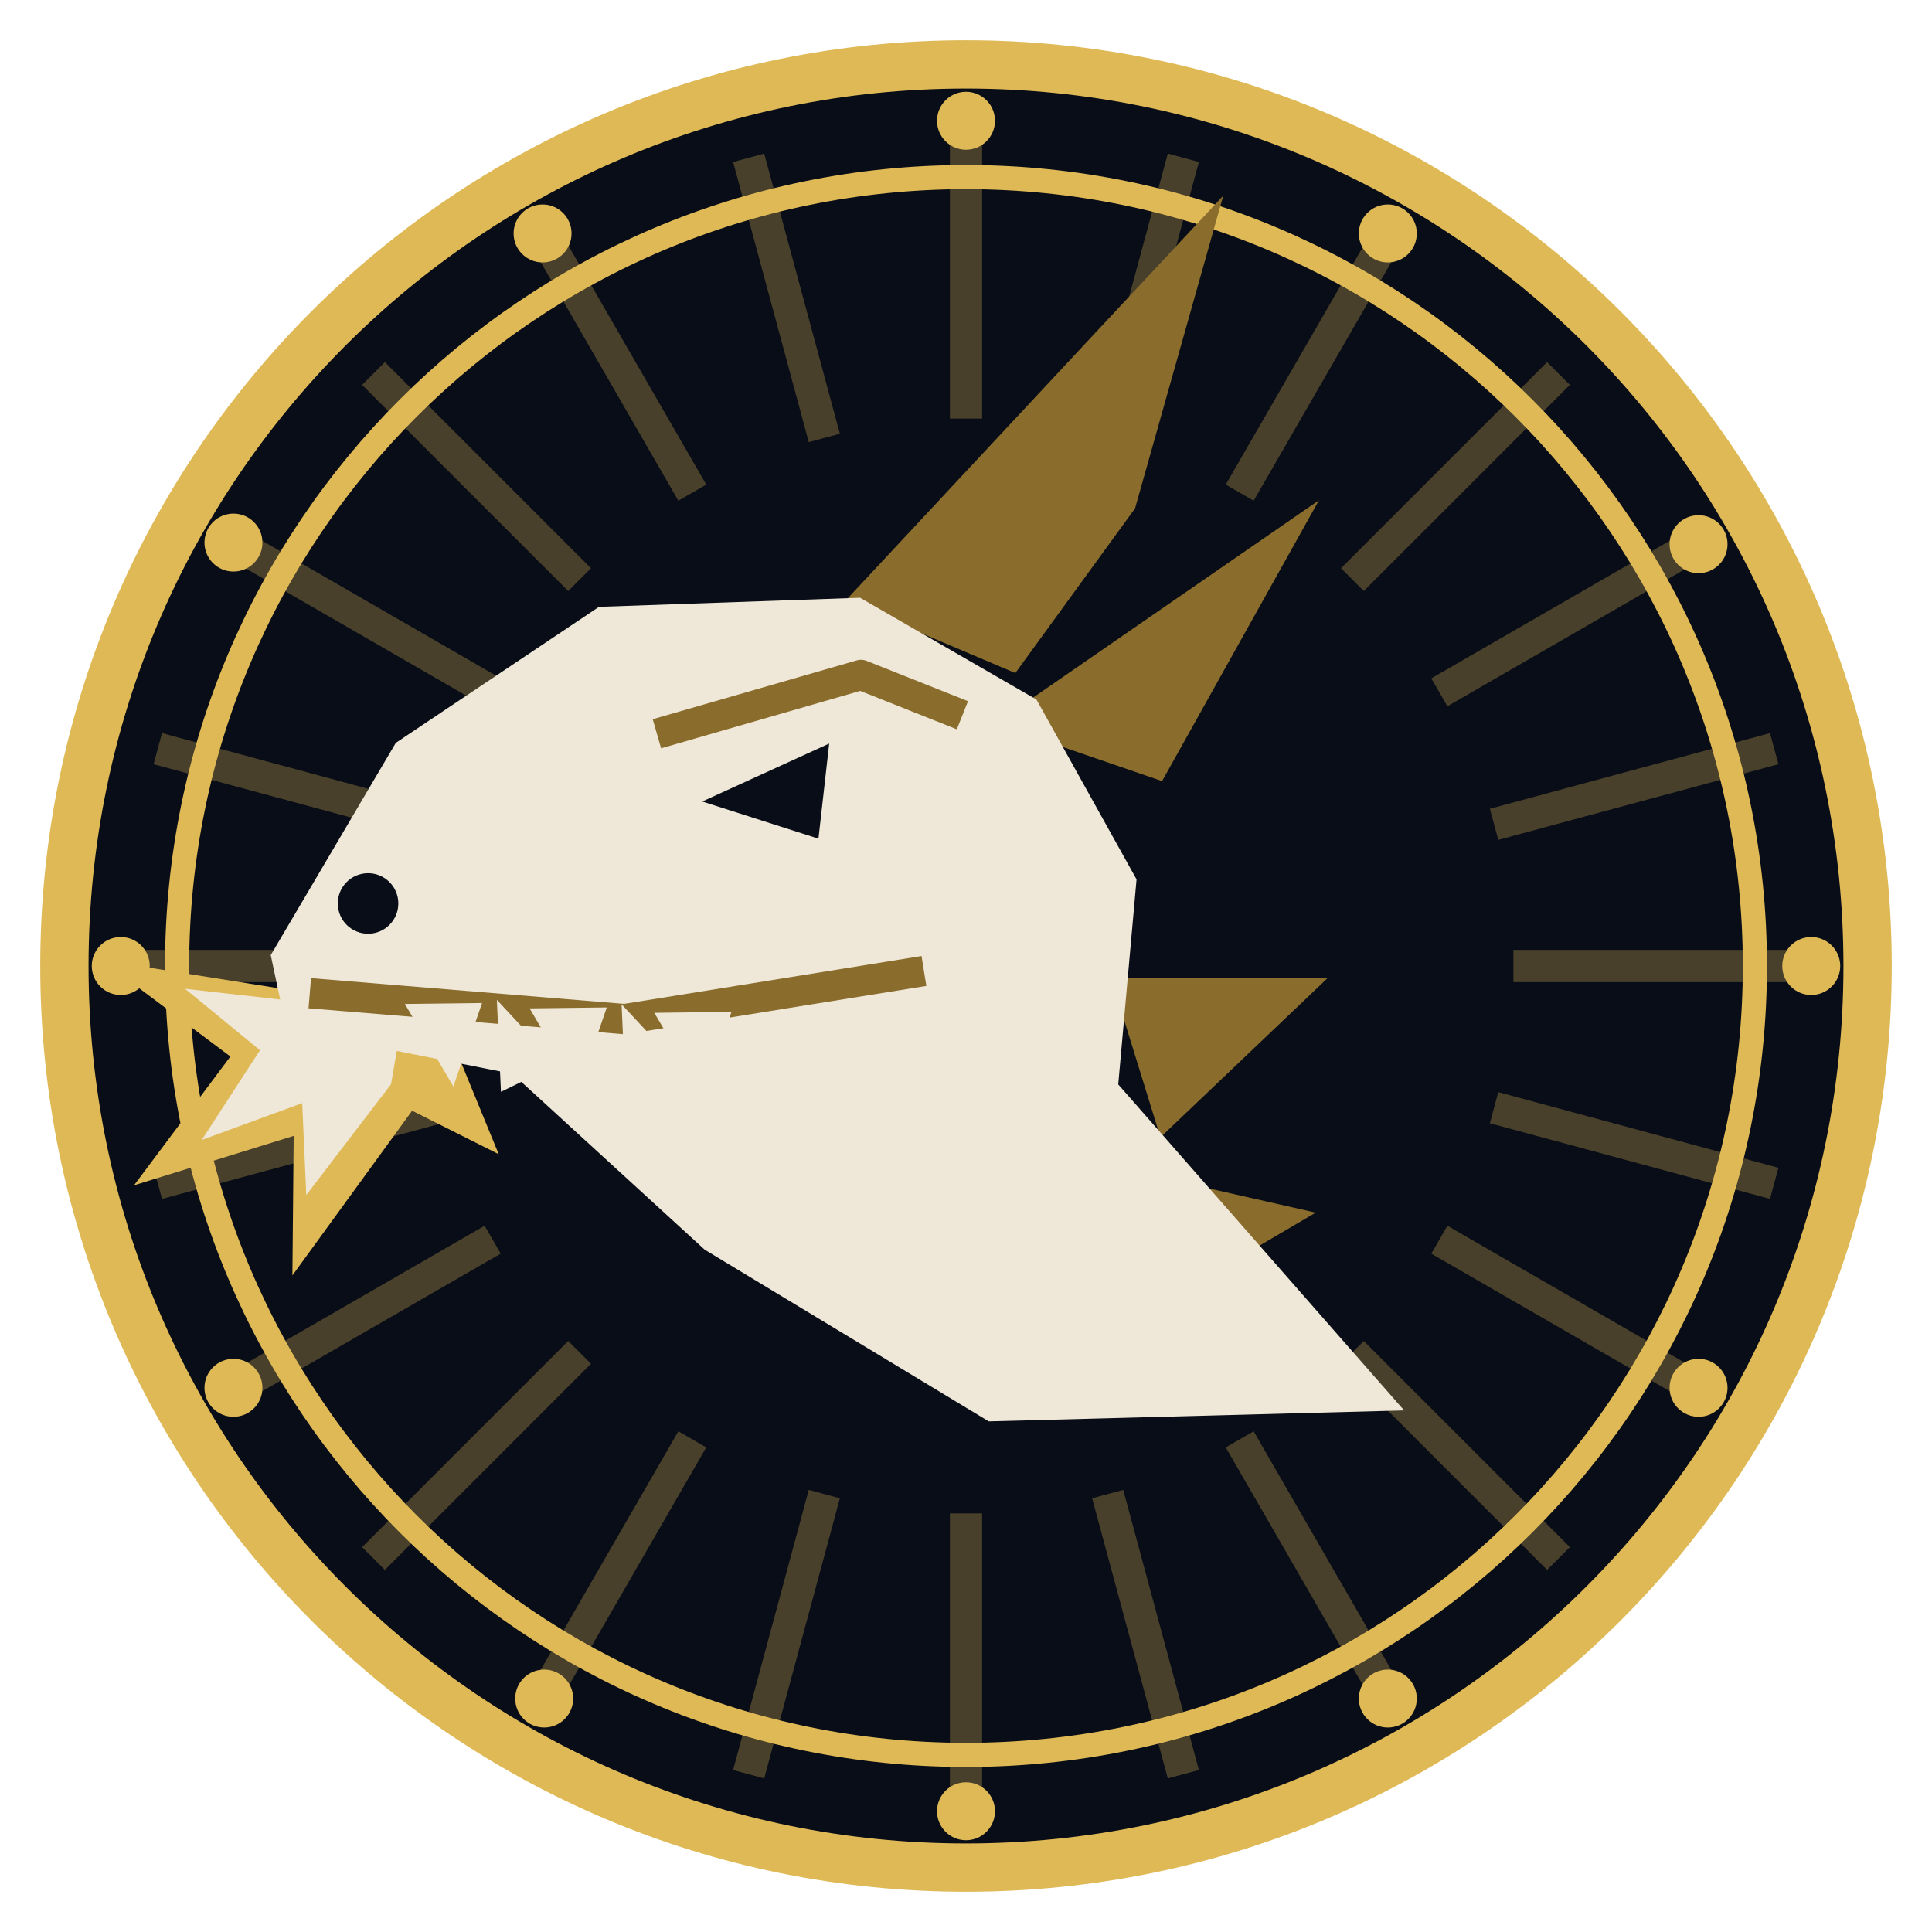
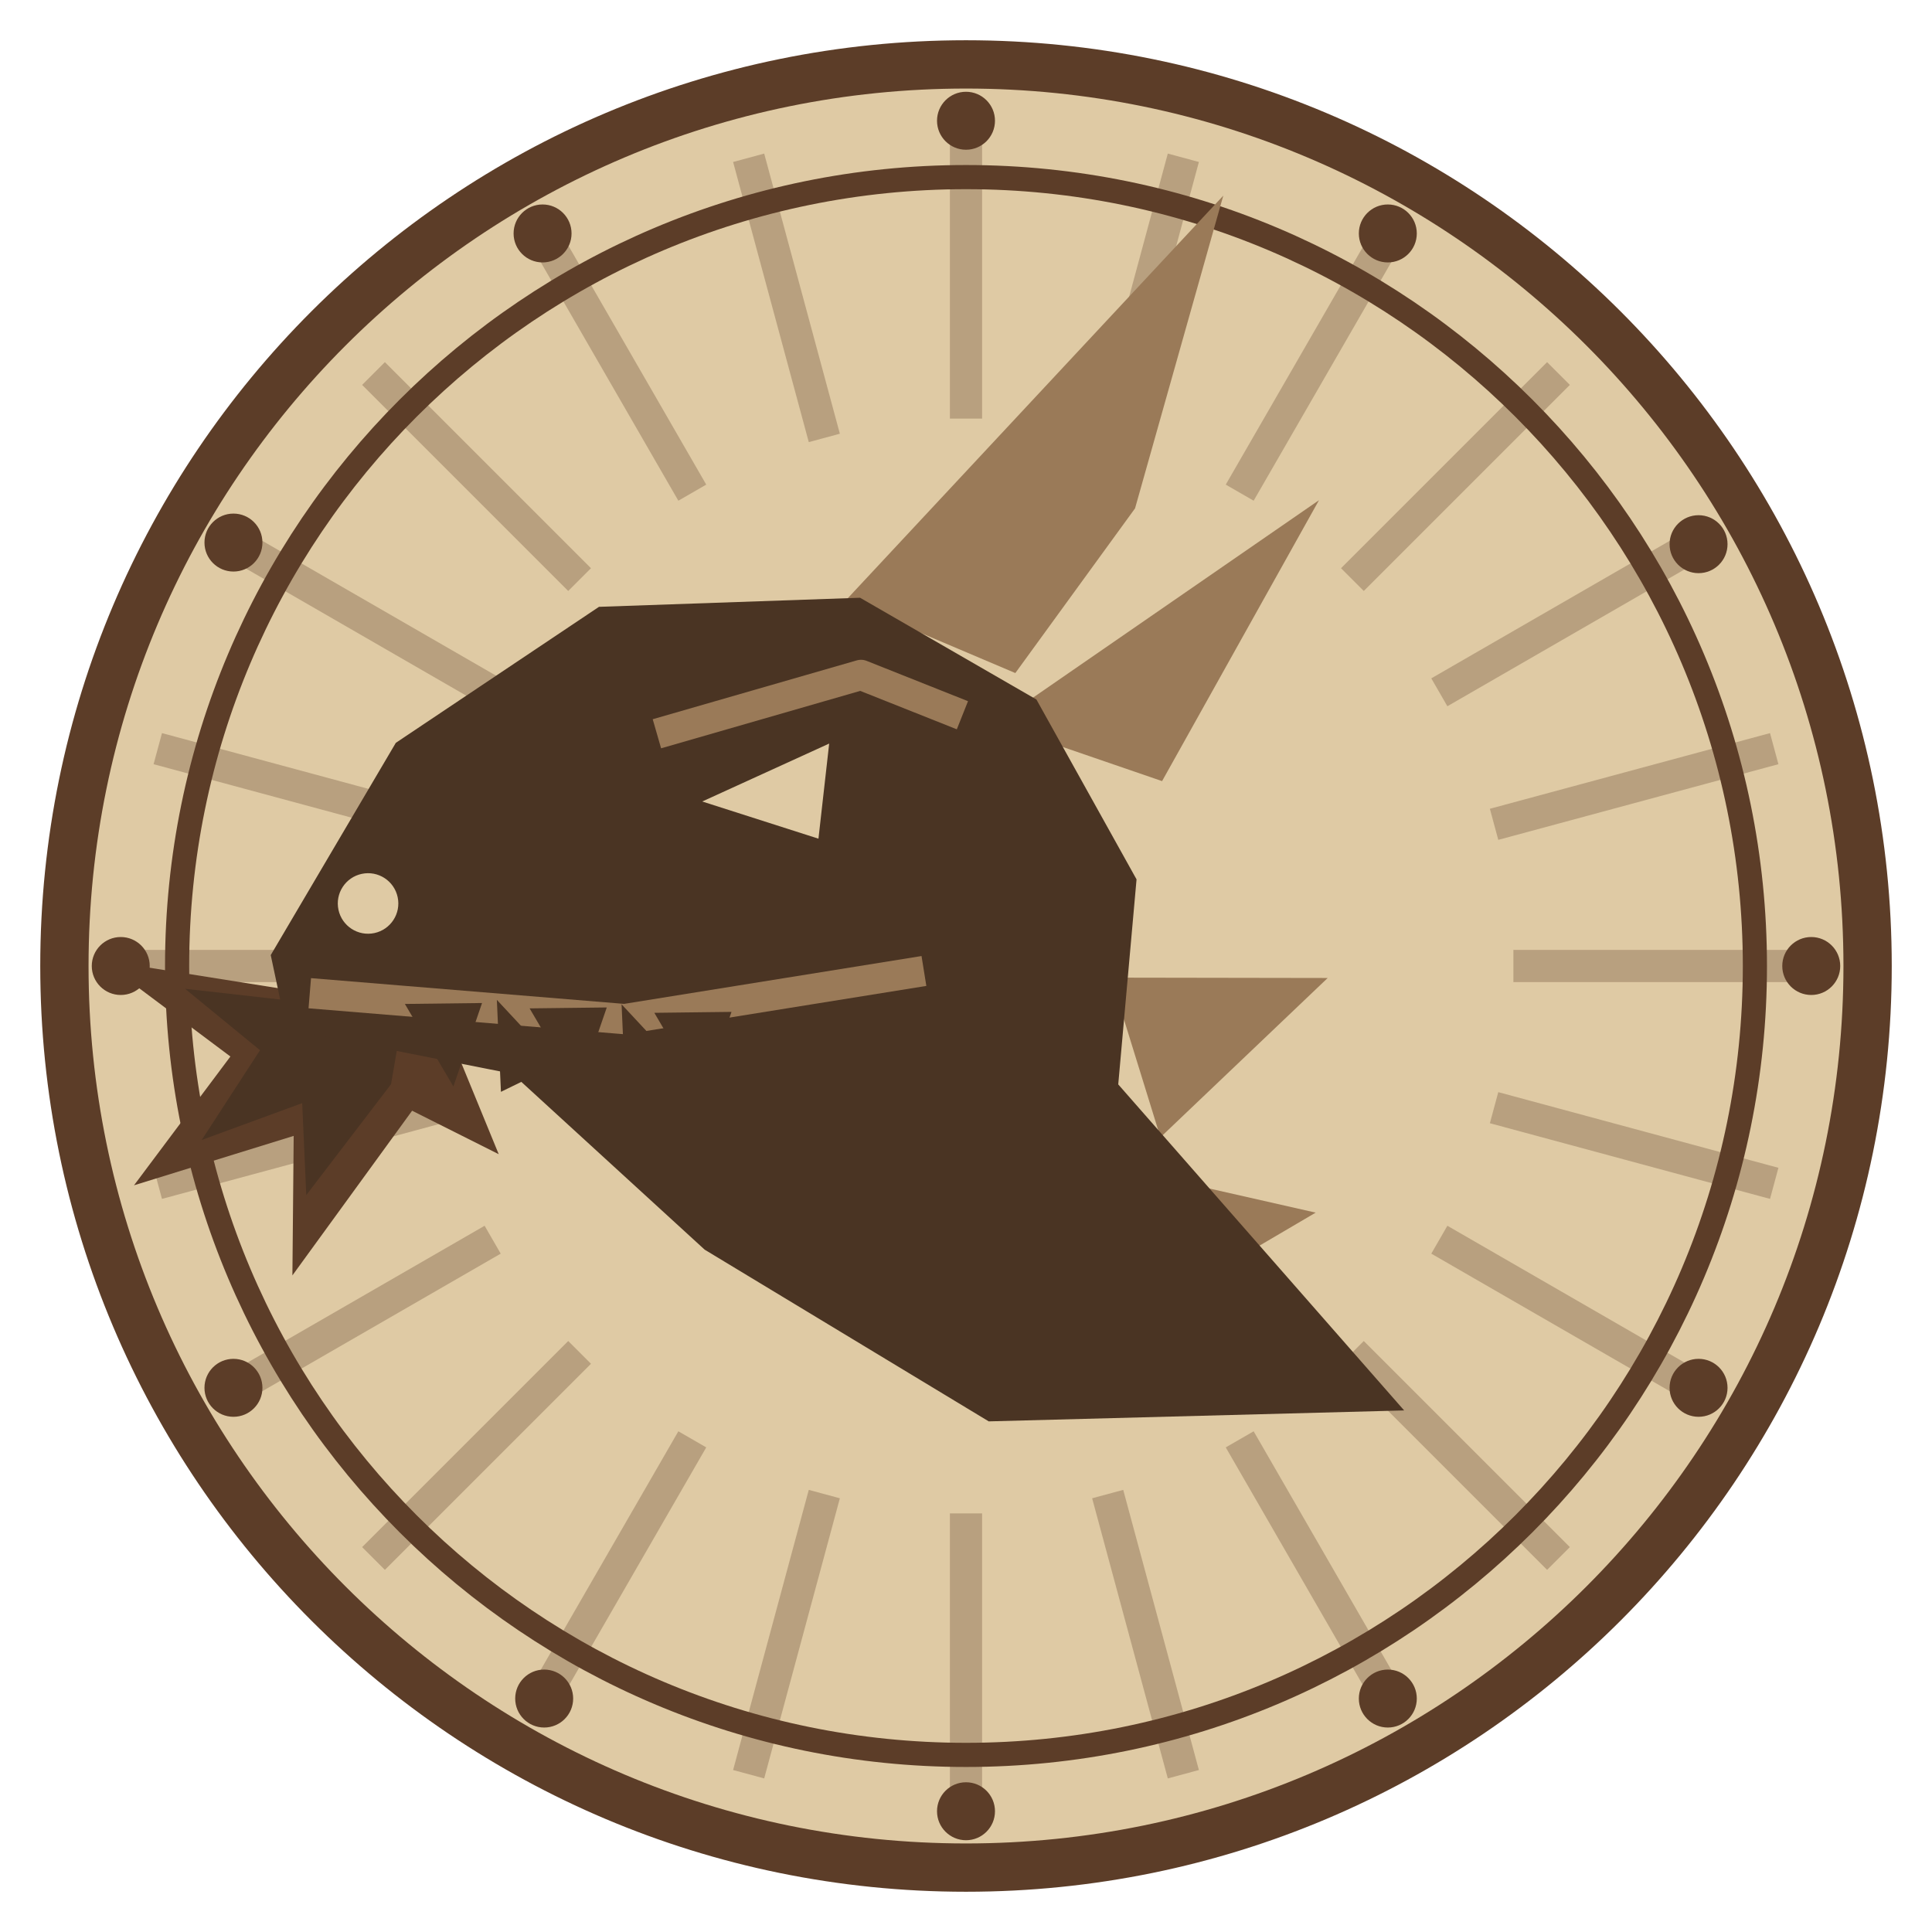
<svg xmlns="http://www.w3.org/2000/svg" viewBox="0 0 120 120" fill="none" aria-hidden="true" focusable="false">
-   <circle cx="60" cy="60" r="56" fill="#090d17" />
-   <path d="M60.0 26.0L60.0 8.0" stroke="#dfb956" stroke-width="2" opacity=".3" />
-   <path d="M68.8 27.2L73.5 9.8" stroke="#dfb956" stroke-width="2" opacity=".3" />
-   <path d="M77.0 30.6L86.0 15.0" stroke="#dfb956" stroke-width="2" opacity=".3" />
-   <path d="M84.0 36.0L96.8 23.2" stroke="#dfb956" stroke-width="2" opacity=".3" />
-   <path d="M89.4 43.0L105.0 34.0" stroke="#dfb956" stroke-width="2" opacity=".3" />
-   <path d="M92.8 51.2L110.2 46.5" stroke="#dfb956" stroke-width="2" opacity=".3" />
-   <path d="M94.0 60.0L112.0 60.0" stroke="#dfb956" stroke-width="2" opacity=".3" />
-   <path d="M92.8 68.8L110.2 73.5" stroke="#dfb956" stroke-width="2" opacity=".3" />
-   <path d="M89.4 77.0L105.0 86.0" stroke="#dfb956" stroke-width="2" opacity=".3" />
-   <path d="M84.0 84.0L96.8 96.8" stroke="#dfb956" stroke-width="2" opacity=".3" />
-   <path d="M77.0 89.4L86.0 105.0" stroke="#dfb956" stroke-width="2" opacity=".3" />
-   <path d="M68.8 92.8L73.5 110.2" stroke="#dfb956" stroke-width="2" opacity=".3" />
-   <path d="M60.0 94.0L60.0 112.0" stroke="#dfb956" stroke-width="2" opacity=".3" />
-   <path d="M51.2 92.8L46.5 110.2" stroke="#dfb956" stroke-width="2" opacity=".3" />
-   <path d="M43.0 89.4L34.0 105.0" stroke="#dfb956" stroke-width="2" opacity=".3" />
-   <path d="M36.0 84.0L23.2 96.8" stroke="#dfb956" stroke-width="2" opacity=".3" />
-   <path d="M30.6 77.0L15.0 86.0" stroke="#dfb956" stroke-width="2" opacity=".3" />
-   <path d="M27.2 68.8L9.8 73.5" stroke="#dfb956" stroke-width="2" opacity=".3" />
-   <path d="M26.0 60.0L8.0 60.0" stroke="#dfb956" stroke-width="2" opacity=".3" />
-   <path d="M27.2 51.2L9.8 46.5" stroke="#dfb956" stroke-width="2" opacity=".3" />
-   <path d="M30.6 43.0L15.0 34.0" stroke="#dfb956" stroke-width="2" opacity=".3" />
-   <path d="M36.0 36.0L23.2 23.2" stroke="#dfb956" stroke-width="2" opacity=".3" />
-   <path d="M43.0 30.6L34.0 15.0" stroke="#dfb956" stroke-width="2" opacity=".3" />
-   <path d="M51.2 27.2L46.5 9.8" stroke="#dfb956" stroke-width="2" opacity=".3" />
-   <circle cx="60" cy="60" r="56" stroke="#dfb956" stroke-width="3" />
-   <circle cx="60" cy="60" r="49" stroke="#dfb956" stroke-width="1.5" />
-   <circle cx="60.0" cy="7.5" r="1.8" fill="#dfb956" />
-   <circle cx="86.2" cy="14.5" r="1.8" fill="#dfb956" />
-   <circle cx="105.5" cy="33.8" r="1.8" fill="#dfb956" />
-   <circle cx="112.5" cy="60.0" r="1.8" fill="#dfb956" />
-   <circle cx="105.5" cy="86.2" r="1.8" fill="#dfb956" />
-   <circle cx="86.2" cy="105.5" r="1.8" fill="#dfb956" />
-   <circle cx="60.0" cy="112.5" r="1.8" fill="#dfb956" />
-   <circle cx="33.8" cy="105.5" r="1.8" fill="#dfb956" />
-   <circle cx="14.5" cy="86.2" r="1.8" fill="#dfb956" />
-   <circle cx="7.5" cy="60.0" r="1.8" fill="#dfb956" />
-   <circle cx="14.5" cy="33.7" r="1.8" fill="#dfb956" />
-   <circle cx="33.7" cy="14.5" r="1.8" fill="#dfb956" />
+   <circle cx="60" cy="60" r="56" fill="#dfcaa4" />
+   <path d="M60.0 26.0L60.0 8.0" stroke="#5c3d28" stroke-width="2" opacity=".3" />
+   <path d="M68.8 27.2L73.5 9.8" stroke="#5c3d28" stroke-width="2" opacity=".3" />
+   <path d="M77.0 30.6L86.0 15.0" stroke="#5c3d28" stroke-width="2" opacity=".3" />
+   <path d="M84.0 36.0L96.8 23.2" stroke="#5c3d28" stroke-width="2" opacity=".3" />
+   <path d="M89.4 43.0L105.0 34.0" stroke="#5c3d28" stroke-width="2" opacity=".3" />
+   <path d="M92.8 51.2L110.2 46.5" stroke="#5c3d28" stroke-width="2" opacity=".3" />
+   <path d="M94.0 60.0L112.0 60.0" stroke="#5c3d28" stroke-width="2" opacity=".3" />
+   <path d="M92.8 68.8L110.2 73.5" stroke="#5c3d28" stroke-width="2" opacity=".3" />
+   <path d="M89.4 77.0L105.0 86.0" stroke="#5c3d28" stroke-width="2" opacity=".3" />
+   <path d="M84.0 84.0L96.8 96.8" stroke="#5c3d28" stroke-width="2" opacity=".3" />
+   <path d="M77.0 89.4L86.0 105.0" stroke="#5c3d28" stroke-width="2" opacity=".3" />
+   <path d="M68.8 92.8L73.5 110.2" stroke="#5c3d28" stroke-width="2" opacity=".3" />
+   <path d="M60.0 94.0L60.0 112.0" stroke="#5c3d28" stroke-width="2" opacity=".3" />
+   <path d="M51.2 92.8L46.5 110.2" stroke="#5c3d28" stroke-width="2" opacity=".3" />
+   <path d="M43.0 89.4L34.0 105.0" stroke="#5c3d28" stroke-width="2" opacity=".3" />
+   <path d="M36.0 84.0L23.2 96.8" stroke="#5c3d28" stroke-width="2" opacity=".3" />
+   <path d="M30.6 77.0L15.0 86.0" stroke="#5c3d28" stroke-width="2" opacity=".3" />
+   <path d="M27.2 68.8L9.8 73.5" stroke="#5c3d28" stroke-width="2" opacity=".3" />
+   <path d="M26.0 60.0L8.0 60.0" stroke="#5c3d28" stroke-width="2" opacity=".3" />
+   <path d="M27.2 51.2L9.8 46.5" stroke="#5c3d28" stroke-width="2" opacity=".3" />
+   <path d="M30.6 43.0L15.0 34.0" stroke="#5c3d28" stroke-width="2" opacity=".3" />
+   <path d="M36.0 36.0L23.2 23.2" stroke="#5c3d28" stroke-width="2" opacity=".3" />
+   <path d="M43.0 30.6L34.0 15.0" stroke="#5c3d28" stroke-width="2" opacity=".3" />
+   <path d="M51.2 27.2L46.5 9.8" stroke="#5c3d28" stroke-width="2" opacity=".3" />
+   <circle cx="60" cy="60" r="56" stroke="#5c3d28" stroke-width="3" />
+   <circle cx="60" cy="60" r="49" stroke="#5c3d28" stroke-width="1.5" />
+   <circle cx="60.0" cy="7.5" r="1.8" fill="#5c3d28" />
+   <circle cx="86.2" cy="14.5" r="1.8" fill="#5c3d28" />
+   <circle cx="105.5" cy="33.8" r="1.8" fill="#5c3d28" />
+   <circle cx="112.5" cy="60.0" r="1.8" fill="#5c3d28" />
+   <circle cx="105.5" cy="86.2" r="1.8" fill="#5c3d28" />
+   <circle cx="86.2" cy="105.5" r="1.8" fill="#5c3d28" />
+   <circle cx="60.0" cy="112.5" r="1.8" fill="#5c3d28" />
+   <circle cx="33.8" cy="105.5" r="1.8" fill="#5c3d28" />
+   <circle cx="14.5" cy="86.2" r="1.8" fill="#5c3d28" />
+   <circle cx="7.5" cy="60.0" r="1.8" fill="#5c3d28" />
+   <circle cx="14.5" cy="33.7" r="1.8" fill="#5c3d28" />
+   <circle cx="33.7" cy="14.5" r="1.8" fill="#5c3d28" />
  <g transform="translate(6 -3) scale(0.94) rotate(-12 56 64)">
-     <path d="M14 60 L1 55 L8 63 L0 70 L11 69 L9 78 L19 69 L24 73 L22 62 Z" fill="#dfb956" />
-     <path d="M15 61 L6 58 L10 63 L5 68 L12 67 L11 73 L18 67 L20 62 Z" fill="#efe7d8" />
-     <path d="M54 42 L84 21 L74 40 L64 49 ZM62 52 L86 42 L72 58 Z" fill="#8a6d2c" />
-     <path d="M66 70 L80 73 L67 81 ZM63 82 L76 88 L64 92 Z" fill="#8a6d2c" />
-     <path d="M12 57 L23 45 L38 39 L55 42 L65 51 L69 64 L65 77 L79 102 L52 97 L36 82 L26 68 L12 62 Z" fill="#efe7d8" />
-     <path d="M40 48 L54 47 L60 51" stroke="#8a6d2c" stroke-width="2" fill="none" stroke-linejoin="round" />
-     <path d="M14 60 L34 66 L54 67" stroke="#8a6d2c" stroke-width="2" fill="none" stroke-linejoin="round" />
-     <path d="M20 62l2 6 3-5ZM28 64l2 6 3-5ZM36 66l2 6 3-5ZM25 69l1 -6 3 5ZM33 71l1 -6 3 5Z" fill="#efe7d8" />
-     <path d="M42 53 L51 51 L49 57 Z" fill="#090d17" />
-     <circle cx="19" cy="55" r="2" fill="#090d17" />
+     <path d="M14 60 L1 55 L8 63 L0 70 L11 69 L9 78 L19 69 L24 73 L22 62 Z" fill="#5c3d28" />
+     <path d="M15 61 L6 58 L10 63 L5 68 L12 67 L11 73 L18 67 L20 62 Z" fill="#4a3423" />
+     <path d="M54 42 L84 21 L74 40 L64 49 ZM62 52 L86 42 L72 58 Z" fill="#9a7a58" />
+     <path d="M66 70 L80 73 L67 81 ZM63 82 L76 88 L64 92 Z" fill="#9a7a58" />
+     <path d="M12 57 L23 45 L38 39 L55 42 L65 51 L69 64 L65 77 L79 102 L52 97 L36 82 L26 68 L12 62 Z" fill="#4a3423" />
+     <path d="M40 48 L54 47 L60 51" stroke="#9a7a58" stroke-width="2" fill="none" stroke-linejoin="round" />
+     <path d="M14 60 L34 66 L54 67" stroke="#9a7a58" stroke-width="2" fill="none" stroke-linejoin="round" />
+     <path d="M20 62l2 6 3-5ZM28 64l2 6 3-5ZM36 66l2 6 3-5ZM25 69l1 -6 3 5ZM33 71l1 -6 3 5Z" fill="#4a3423" />
+     <path d="M42 53 L51 51 L49 57 Z" fill="#dfcaa4" />
+     <circle cx="19" cy="55" r="2" fill="#dfcaa4" />
  </g>
</svg>
